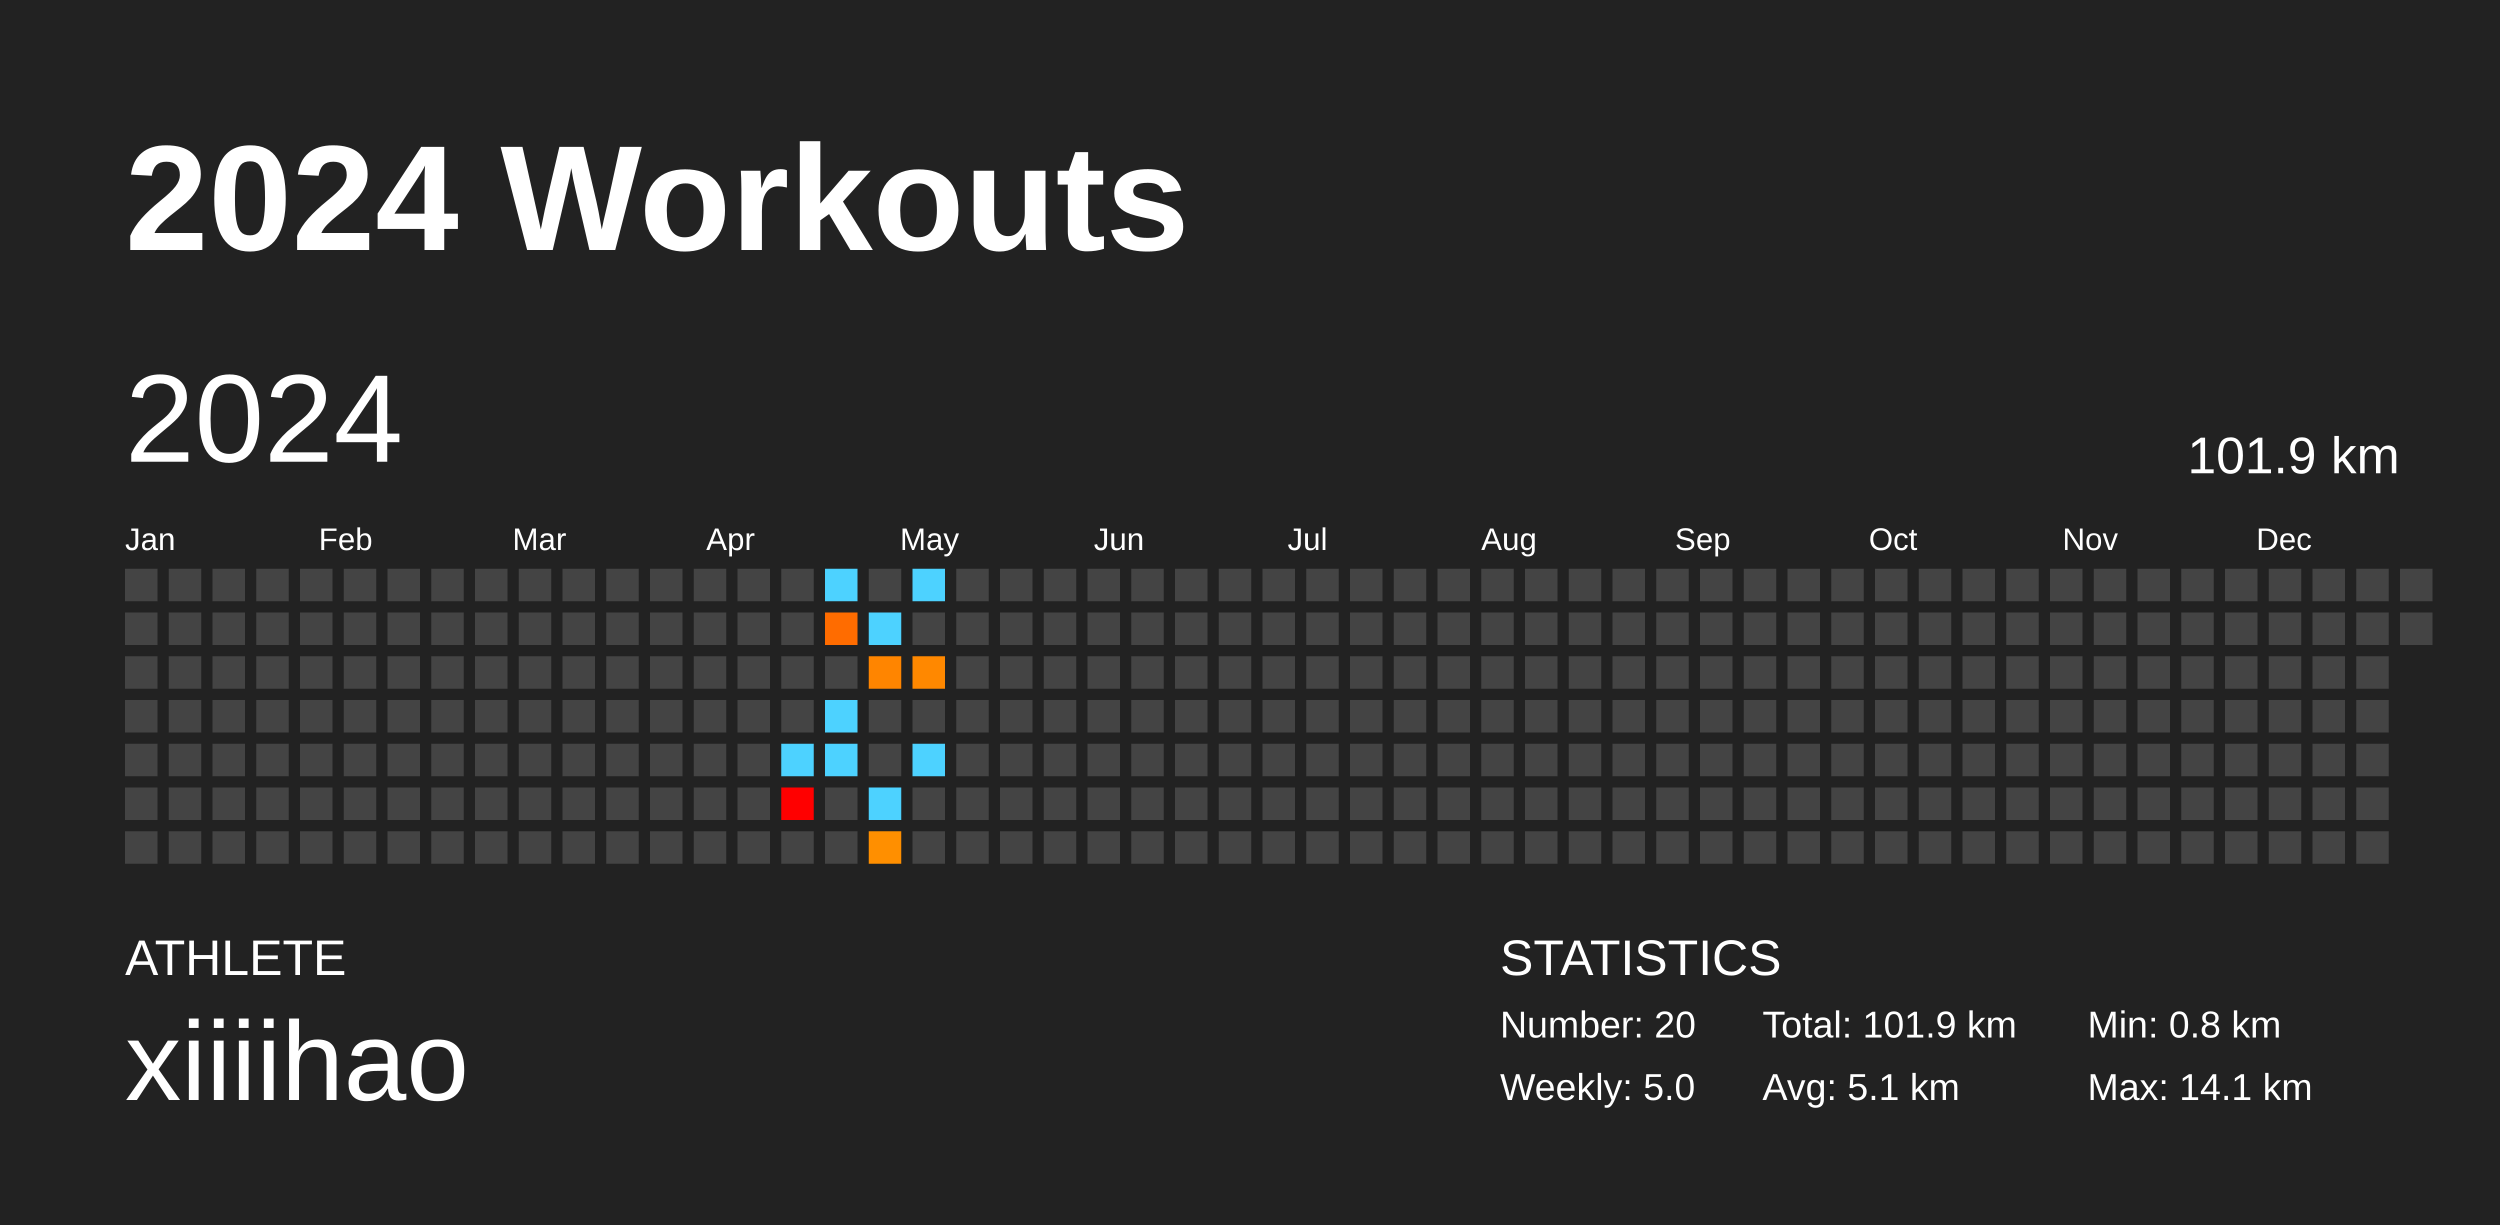
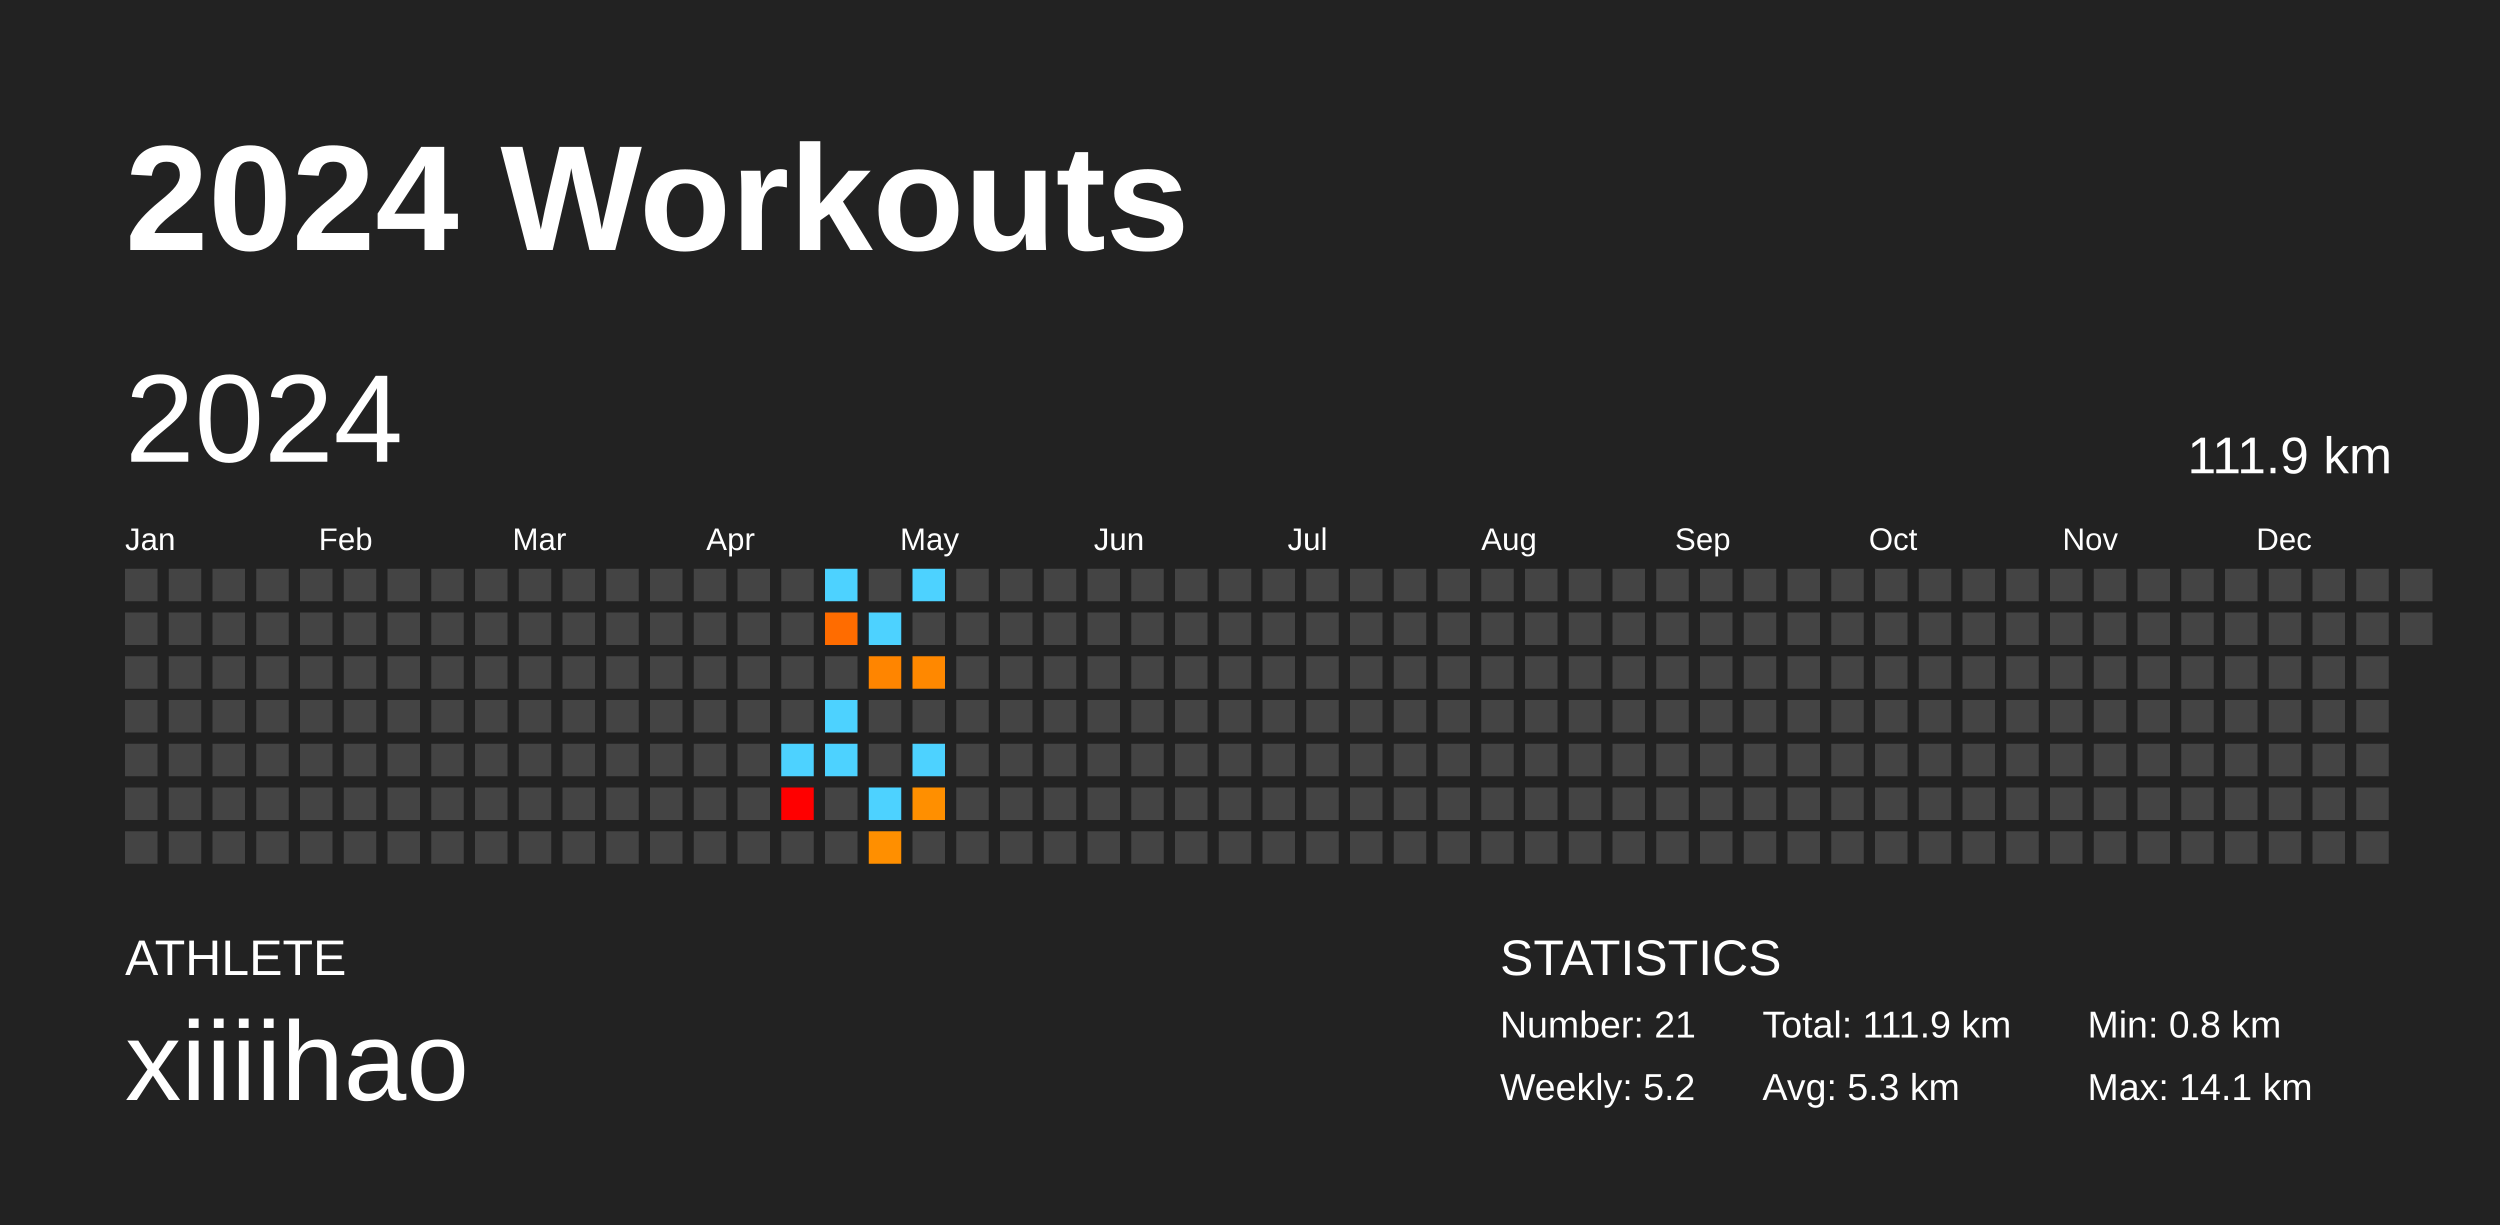
<svg xmlns="http://www.w3.org/2000/svg" baseProfile="full" height="98mm" version="1.1" viewBox="0,0,200,98" width="200mm">
  <defs />
  <rect fill="#222222" height="98" width="200" x="0" y="0" />
  <text fill="#FFFFFF" style="font-size:12px; font-family:Arial; font-weight:bold;" x="10" y="20">2024 Workouts</text>
  <text fill="#FFFFFF" style="font-size:4px; font-family:Arial" x="10" y="78">ATHLETE</text>
  <text fill="#FFFFFF" style="font-size:9px; font-family:Arial" x="10" y="88">xiiiihao</text>
  <text fill="#FFFFFF" style="font-size:4px; font-family:Arial" x="120" y="78">STATISTICS</text>
-   <text fill="#FFFFFF" style="font-size:3px; font-family:Arial" x="120" y="83">Number: 20</text>
-   <text fill="#FFFFFF" style="font-size:3px; font-family:Arial" x="120" y="88">Weekly: 5.0</text>
-   <text fill="#FFFFFF" style="font-size:3px; font-family:Arial" x="141" y="83">Total: 101.9 km</text>
-   <text fill="#FFFFFF" style="font-size:3px; font-family:Arial" x="141" y="88">Avg: 5.1 km</text>
+   <text fill="#FFFFFF" style="font-size:3px; font-family:Arial" x="120" y="83">Number: 21</text>
+   <text fill="#FFFFFF" style="font-size:3px; font-family:Arial" x="120" y="88">Weekly: 5.2</text>
+   <text fill="#FFFFFF" style="font-size:3px; font-family:Arial" x="141" y="83">Total: 111.9 km</text>
+   <text fill="#FFFFFF" style="font-size:3px; font-family:Arial" x="141" y="88">Avg: 5.3 km</text>
  <text fill="#FFFFFF" style="font-size:3px; font-family:Arial" x="167" y="83">Min: 0.8 km</text>
  <text fill="#FFFFFF" style="font-size:3px; font-family:Arial" x="167" y="88">Max: 14.1 km</text>
  <text dominant-baseline="hanging" fill="#FFFFFF" style="font-size:10.0px; font-family:Arial;" x="10" y="30">2024</text>
-   <text dominant-baseline="hanging" fill="#FFFFFF" style="font-size:4.125px; font-family:Arial;" x="175" y="35">101.9 km</text>
+   <text dominant-baseline="hanging" fill="#FFFFFF" style="font-size:4.125px; font-family:Arial;" x="175" y="35">111.9 km</text>
  <text fill="#FFFFFF" style="font-size:2.5px; font-family:Arial" x="10.0" y="44">Jan</text>
  <text fill="#FFFFFF" style="font-size:2.5px; font-family:Arial" x="25.5" y="44">Feb</text>
  <text fill="#FFFFFF" style="font-size:2.5px; font-family:Arial" x="41.0" y="44">Mar</text>
  <text fill="#FFFFFF" style="font-size:2.5px; font-family:Arial" x="56.5" y="44">Apr</text>
  <text fill="#FFFFFF" style="font-size:2.5px; font-family:Arial" x="72.0" y="44">May</text>
  <text fill="#FFFFFF" style="font-size:2.5px; font-family:Arial" x="87.5" y="44">Jun</text>
  <text fill="#FFFFFF" style="font-size:2.5px; font-family:Arial" x="103.0" y="44">Jul</text>
  <text fill="#FFFFFF" style="font-size:2.5px; font-family:Arial" x="118.5" y="44">Aug</text>
  <text fill="#FFFFFF" style="font-size:2.5px; font-family:Arial" x="134.0" y="44">Sep</text>
  <text fill="#FFFFFF" style="font-size:2.5px; font-family:Arial" x="149.5" y="44">Oct</text>
  <text fill="#FFFFFF" style="font-size:2.5px; font-family:Arial" x="165.0" y="44">Nov</text>
  <text fill="#FFFFFF" style="font-size:2.5px; font-family:Arial" x="180.5" y="44">Dec</text>
  <rect fill="#444444" height="2.6" width="2.6" x="10.0" y="45.5" />
  <rect fill="#444444" height="2.6" width="2.6" x="10.0" y="49.0" />
  <rect fill="#444444" height="2.6" width="2.6" x="10.0" y="52.5" />
  <rect fill="#444444" height="2.6" width="2.6" x="10.0" y="56.0" />
  <rect fill="#444444" height="2.6" width="2.6" x="10.0" y="59.5" />
  <rect fill="#444444" height="2.6" width="2.6" x="10.0" y="63.0" />
  <rect fill="#444444" height="2.6" width="2.6" x="10.0" y="66.5" />
  <rect fill="#444444" height="2.6" width="2.6" x="13.5" y="45.5" />
  <rect fill="#444444" height="2.6" width="2.6" x="13.5" y="49.0" />
  <rect fill="#444444" height="2.6" width="2.6" x="13.5" y="52.5" />
  <rect fill="#444444" height="2.6" width="2.6" x="13.5" y="56.0" />
  <rect fill="#444444" height="2.6" width="2.6" x="13.5" y="59.5" />
  <rect fill="#444444" height="2.6" width="2.6" x="13.5" y="63.0" />
  <rect fill="#444444" height="2.6" width="2.6" x="13.5" y="66.5" />
  <rect fill="#444444" height="2.6" width="2.6" x="17.0" y="45.5" />
  <rect fill="#444444" height="2.6" width="2.6" x="17.0" y="49.0" />
  <rect fill="#444444" height="2.6" width="2.6" x="17.0" y="52.5" />
  <rect fill="#444444" height="2.6" width="2.6" x="17.0" y="56.0" />
  <rect fill="#444444" height="2.6" width="2.6" x="17.0" y="59.5" />
  <rect fill="#444444" height="2.6" width="2.6" x="17.0" y="63.0" />
  <rect fill="#444444" height="2.6" width="2.6" x="17.0" y="66.5" />
  <rect fill="#444444" height="2.6" width="2.6" x="20.5" y="45.5" />
  <rect fill="#444444" height="2.6" width="2.6" x="20.5" y="49.0" />
  <rect fill="#444444" height="2.6" width="2.6" x="20.5" y="52.5" />
  <rect fill="#444444" height="2.6" width="2.6" x="20.5" y="56.0" />
  <rect fill="#444444" height="2.6" width="2.6" x="20.5" y="59.5" />
  <rect fill="#444444" height="2.6" width="2.6" x="20.5" y="63.0" />
  <rect fill="#444444" height="2.6" width="2.6" x="20.5" y="66.5" />
  <rect fill="#444444" height="2.6" width="2.6" x="24.0" y="45.5" />
  <rect fill="#444444" height="2.6" width="2.6" x="24.0" y="49.0" />
  <rect fill="#444444" height="2.6" width="2.6" x="24.0" y="52.5" />
  <rect fill="#444444" height="2.6" width="2.6" x="24.0" y="56.0" />
  <rect fill="#444444" height="2.6" width="2.6" x="24.0" y="59.5" />
  <rect fill="#444444" height="2.6" width="2.6" x="24.0" y="63.0" />
  <rect fill="#444444" height="2.6" width="2.6" x="24.0" y="66.5" />
  <rect fill="#444444" height="2.6" width="2.6" x="27.5" y="45.5" />
  <rect fill="#444444" height="2.6" width="2.6" x="27.5" y="49.0" />
  <rect fill="#444444" height="2.6" width="2.6" x="27.5" y="52.5" />
  <rect fill="#444444" height="2.6" width="2.6" x="27.5" y="56.0" />
  <rect fill="#444444" height="2.6" width="2.6" x="27.5" y="59.5" />
  <rect fill="#444444" height="2.6" width="2.6" x="27.5" y="63.0" />
  <rect fill="#444444" height="2.6" width="2.6" x="27.5" y="66.5" />
  <rect fill="#444444" height="2.6" width="2.6" x="31.0" y="45.5" />
  <rect fill="#444444" height="2.6" width="2.6" x="31.0" y="49.0" />
  <rect fill="#444444" height="2.6" width="2.6" x="31.0" y="52.5" />
  <rect fill="#444444" height="2.6" width="2.6" x="31.0" y="56.0" />
  <rect fill="#444444" height="2.6" width="2.6" x="31.0" y="59.5" />
  <rect fill="#444444" height="2.6" width="2.6" x="31.0" y="63.0" />
  <rect fill="#444444" height="2.6" width="2.6" x="31.0" y="66.5" />
  <rect fill="#444444" height="2.6" width="2.6" x="34.5" y="45.5" />
  <rect fill="#444444" height="2.6" width="2.6" x="34.5" y="49.0" />
  <rect fill="#444444" height="2.6" width="2.6" x="34.5" y="52.5" />
  <rect fill="#444444" height="2.6" width="2.6" x="34.5" y="56.0" />
  <rect fill="#444444" height="2.6" width="2.6" x="34.5" y="59.5" />
  <rect fill="#444444" height="2.6" width="2.6" x="34.5" y="63.0" />
  <rect fill="#444444" height="2.6" width="2.6" x="34.5" y="66.5" />
  <rect fill="#444444" height="2.6" width="2.6" x="38.0" y="45.5" />
  <rect fill="#444444" height="2.6" width="2.6" x="38.0" y="49.0" />
  <rect fill="#444444" height="2.6" width="2.6" x="38.0" y="52.5" />
  <rect fill="#444444" height="2.6" width="2.6" x="38.0" y="56.0" />
  <rect fill="#444444" height="2.6" width="2.6" x="38.0" y="59.5" />
  <rect fill="#444444" height="2.6" width="2.6" x="38.0" y="63.0" />
  <rect fill="#444444" height="2.6" width="2.6" x="38.0" y="66.5" />
  <rect fill="#444444" height="2.6" width="2.6" x="41.5" y="45.5" />
  <rect fill="#444444" height="2.6" width="2.6" x="41.5" y="49.0" />
  <rect fill="#444444" height="2.6" width="2.6" x="41.5" y="52.5" />
  <rect fill="#444444" height="2.6" width="2.6" x="41.5" y="56.0" />
  <rect fill="#444444" height="2.6" width="2.6" x="41.5" y="59.5" />
  <rect fill="#444444" height="2.6" width="2.6" x="41.5" y="63.0" />
  <rect fill="#444444" height="2.6" width="2.6" x="41.5" y="66.5" />
  <rect fill="#444444" height="2.6" width="2.6" x="45.0" y="45.5" />
  <rect fill="#444444" height="2.6" width="2.6" x="45.0" y="49.0" />
  <rect fill="#444444" height="2.6" width="2.6" x="45.0" y="52.5" />
  <rect fill="#444444" height="2.6" width="2.6" x="45.0" y="56.0" />
  <rect fill="#444444" height="2.6" width="2.6" x="45.0" y="59.5" />
  <rect fill="#444444" height="2.6" width="2.6" x="45.0" y="63.0" />
  <rect fill="#444444" height="2.6" width="2.6" x="45.0" y="66.5" />
  <rect fill="#444444" height="2.6" width="2.6" x="48.5" y="45.5" />
  <rect fill="#444444" height="2.6" width="2.6" x="48.5" y="49.0" />
  <rect fill="#444444" height="2.6" width="2.6" x="48.5" y="52.5" />
  <rect fill="#444444" height="2.6" width="2.6" x="48.5" y="56.0" />
  <rect fill="#444444" height="2.6" width="2.6" x="48.5" y="59.5" />
  <rect fill="#444444" height="2.6" width="2.6" x="48.5" y="63.0" />
  <rect fill="#444444" height="2.6" width="2.6" x="48.5" y="66.5" />
  <rect fill="#444444" height="2.6" width="2.6" x="52.0" y="45.5" />
  <rect fill="#444444" height="2.6" width="2.6" x="52.0" y="49.0" />
  <rect fill="#444444" height="2.6" width="2.6" x="52.0" y="52.5" />
  <rect fill="#444444" height="2.6" width="2.6" x="52.0" y="56.0" />
  <rect fill="#444444" height="2.6" width="2.6" x="52.0" y="59.5" />
  <rect fill="#444444" height="2.6" width="2.6" x="52.0" y="63.0" />
  <rect fill="#444444" height="2.6" width="2.6" x="52.0" y="66.5" />
  <rect fill="#444444" height="2.6" width="2.6" x="55.5" y="45.5" />
  <rect fill="#444444" height="2.6" width="2.6" x="55.5" y="49.0" />
  <rect fill="#444444" height="2.6" width="2.6" x="55.5" y="52.5" />
  <rect fill="#444444" height="2.6" width="2.6" x="55.5" y="56.0" />
  <rect fill="#444444" height="2.6" width="2.6" x="55.5" y="59.5" />
  <rect fill="#444444" height="2.6" width="2.6" x="55.5" y="63.0" />
  <rect fill="#444444" height="2.6" width="2.6" x="55.5" y="66.5" />
  <rect fill="#444444" height="2.6" width="2.6" x="59.0" y="45.5" />
  <rect fill="#444444" height="2.6" width="2.6" x="59.0" y="49.0" />
  <rect fill="#444444" height="2.6" width="2.6" x="59.0" y="52.5" />
  <rect fill="#444444" height="2.6" width="2.6" x="59.0" y="56.0" />
  <rect fill="#444444" height="2.6" width="2.6" x="59.0" y="59.5" />
  <rect fill="#444444" height="2.6" width="2.6" x="59.0" y="63.0" />
  <rect fill="#444444" height="2.6" width="2.6" x="59.0" y="66.5" />
  <rect fill="#444444" height="2.6" width="2.6" x="62.5" y="45.5" />
  <rect fill="#444444" height="2.6" width="2.6" x="62.5" y="49.0" />
  <rect fill="#444444" height="2.6" width="2.6" x="62.5" y="52.5" />
  <rect fill="#444444" height="2.6" width="2.6" x="62.5" y="56.0" />
  <rect fill="#4dd2ff" height="2.6" width="2.6" x="62.5" y="59.5" />
  <rect fill="#ff0000" height="2.6" width="2.6" x="62.5" y="63.0" />
  <rect fill="#444444" height="2.6" width="2.6" x="62.5" y="66.5" />
  <rect fill="#4dd2ff" height="2.6" width="2.6" x="66.0" y="45.5" />
  <rect fill="#ff6c00" height="2.6" width="2.6" x="66.0" y="49.0" />
  <rect fill="#444444" height="2.6" width="2.6" x="66.0" y="52.5" />
  <rect fill="#4dd2ff" height="2.6" width="2.6" x="66.0" y="56.0" />
  <rect fill="#4dd2ff" height="2.6" width="2.6" x="66.0" y="59.5" />
  <rect fill="#444444" height="2.6" width="2.6" x="66.0" y="63.0" />
  <rect fill="#444444" height="2.6" width="2.6" x="66.0" y="66.5" />
  <rect fill="#444444" height="2.6" width="2.6" x="69.5" y="45.5" />
  <rect fill="#4dd2ff" height="2.6" width="2.6" x="69.5" y="49.0" />
  <rect fill="#ff8500" height="2.6" width="2.6" x="69.5" y="52.5" />
  <rect fill="#444444" height="2.6" width="2.6" x="69.5" y="56.0" />
  <rect fill="#444444" height="2.6" width="2.6" x="69.5" y="59.5" />
  <rect fill="#4dd2ff" height="2.6" width="2.6" x="69.5" y="63.0" />
  <rect fill="#ff8f00" height="2.6" width="2.6" x="69.5" y="66.5" />
  <rect fill="#4dd2ff" height="2.6" width="2.6" x="73.0" y="45.5" />
  <rect fill="#444444" height="2.6" width="2.6" x="73.0" y="49.0" />
  <rect fill="#ff8800" height="2.6" width="2.6" x="73.0" y="52.5" />
  <rect fill="#444444" height="2.6" width="2.6" x="73.0" y="56.0" />
  <rect fill="#4dd2ff" height="2.6" width="2.6" x="73.0" y="59.5" />
-   <rect fill="#444444" height="2.6" width="2.6" x="73.0" y="63.0" />
+   <rect fill="#ff8f00" height="2.6" width="2.6" x="73.0" y="63.0" />
  <rect fill="#444444" height="2.6" width="2.6" x="73.0" y="66.5" />
  <rect fill="#444444" height="2.6" width="2.6" x="76.5" y="45.5" />
  <rect fill="#444444" height="2.6" width="2.6" x="76.5" y="49.0" />
  <rect fill="#444444" height="2.6" width="2.6" x="76.5" y="52.5" />
  <rect fill="#444444" height="2.6" width="2.6" x="76.5" y="56.0" />
  <rect fill="#444444" height="2.6" width="2.6" x="76.5" y="59.5" />
  <rect fill="#444444" height="2.6" width="2.6" x="76.5" y="63.0" />
  <rect fill="#444444" height="2.6" width="2.6" x="76.5" y="66.5" />
  <rect fill="#444444" height="2.6" width="2.6" x="80.0" y="45.5" />
  <rect fill="#444444" height="2.6" width="2.6" x="80.0" y="49.0" />
  <rect fill="#444444" height="2.6" width="2.6" x="80.0" y="52.5" />
  <rect fill="#444444" height="2.6" width="2.6" x="80.0" y="56.0" />
  <rect fill="#444444" height="2.6" width="2.6" x="80.0" y="59.5" />
  <rect fill="#444444" height="2.6" width="2.6" x="80.0" y="63.0" />
  <rect fill="#444444" height="2.6" width="2.6" x="80.0" y="66.5" />
  <rect fill="#444444" height="2.6" width="2.6" x="83.5" y="45.5" />
  <rect fill="#444444" height="2.6" width="2.6" x="83.5" y="49.0" />
  <rect fill="#444444" height="2.6" width="2.6" x="83.5" y="52.5" />
  <rect fill="#444444" height="2.6" width="2.6" x="83.5" y="56.0" />
  <rect fill="#444444" height="2.6" width="2.6" x="83.5" y="59.5" />
  <rect fill="#444444" height="2.6" width="2.6" x="83.5" y="63.0" />
  <rect fill="#444444" height="2.6" width="2.6" x="83.5" y="66.5" />
  <rect fill="#444444" height="2.6" width="2.6" x="87.0" y="45.5" />
  <rect fill="#444444" height="2.6" width="2.6" x="87.0" y="49.0" />
  <rect fill="#444444" height="2.6" width="2.6" x="87.0" y="52.5" />
  <rect fill="#444444" height="2.6" width="2.6" x="87.0" y="56.0" />
  <rect fill="#444444" height="2.6" width="2.6" x="87.0" y="59.5" />
  <rect fill="#444444" height="2.6" width="2.6" x="87.0" y="63.0" />
  <rect fill="#444444" height="2.6" width="2.6" x="87.0" y="66.5" />
  <rect fill="#444444" height="2.6" width="2.6" x="90.5" y="45.5" />
  <rect fill="#444444" height="2.6" width="2.6" x="90.5" y="49.0" />
  <rect fill="#444444" height="2.6" width="2.6" x="90.5" y="52.5" />
  <rect fill="#444444" height="2.6" width="2.6" x="90.5" y="56.0" />
  <rect fill="#444444" height="2.6" width="2.6" x="90.5" y="59.5" />
  <rect fill="#444444" height="2.6" width="2.6" x="90.5" y="63.0" />
  <rect fill="#444444" height="2.6" width="2.6" x="90.5" y="66.5" />
  <rect fill="#444444" height="2.6" width="2.6" x="94.0" y="45.5" />
  <rect fill="#444444" height="2.6" width="2.6" x="94.0" y="49.0" />
  <rect fill="#444444" height="2.6" width="2.6" x="94.0" y="52.5" />
  <rect fill="#444444" height="2.6" width="2.6" x="94.0" y="56.0" />
  <rect fill="#444444" height="2.6" width="2.6" x="94.0" y="59.5" />
  <rect fill="#444444" height="2.6" width="2.6" x="94.0" y="63.0" />
  <rect fill="#444444" height="2.6" width="2.6" x="94.0" y="66.5" />
  <rect fill="#444444" height="2.6" width="2.6" x="97.5" y="45.5" />
  <rect fill="#444444" height="2.6" width="2.6" x="97.5" y="49.0" />
  <rect fill="#444444" height="2.6" width="2.6" x="97.5" y="52.5" />
  <rect fill="#444444" height="2.6" width="2.6" x="97.5" y="56.0" />
  <rect fill="#444444" height="2.6" width="2.6" x="97.5" y="59.5" />
  <rect fill="#444444" height="2.6" width="2.6" x="97.5" y="63.0" />
  <rect fill="#444444" height="2.6" width="2.6" x="97.5" y="66.5" />
  <rect fill="#444444" height="2.6" width="2.6" x="101.0" y="45.5" />
  <rect fill="#444444" height="2.6" width="2.6" x="101.0" y="49.0" />
  <rect fill="#444444" height="2.6" width="2.6" x="101.0" y="52.5" />
  <rect fill="#444444" height="2.6" width="2.6" x="101.0" y="56.0" />
  <rect fill="#444444" height="2.6" width="2.6" x="101.0" y="59.5" />
  <rect fill="#444444" height="2.6" width="2.6" x="101.0" y="63.0" />
  <rect fill="#444444" height="2.6" width="2.6" x="101.0" y="66.5" />
  <rect fill="#444444" height="2.6" width="2.6" x="104.5" y="45.5" />
  <rect fill="#444444" height="2.6" width="2.6" x="104.5" y="49.0" />
  <rect fill="#444444" height="2.6" width="2.6" x="104.5" y="52.5" />
  <rect fill="#444444" height="2.6" width="2.6" x="104.5" y="56.0" />
  <rect fill="#444444" height="2.6" width="2.6" x="104.5" y="59.5" />
  <rect fill="#444444" height="2.6" width="2.6" x="104.5" y="63.0" />
  <rect fill="#444444" height="2.6" width="2.6" x="104.5" y="66.5" />
  <rect fill="#444444" height="2.6" width="2.6" x="108.0" y="45.5" />
  <rect fill="#444444" height="2.6" width="2.6" x="108.0" y="49.0" />
  <rect fill="#444444" height="2.6" width="2.6" x="108.0" y="52.5" />
  <rect fill="#444444" height="2.6" width="2.6" x="108.0" y="56.0" />
  <rect fill="#444444" height="2.6" width="2.6" x="108.0" y="59.5" />
  <rect fill="#444444" height="2.6" width="2.6" x="108.0" y="63.0" />
  <rect fill="#444444" height="2.6" width="2.6" x="108.0" y="66.5" />
  <rect fill="#444444" height="2.6" width="2.6" x="111.5" y="45.5" />
  <rect fill="#444444" height="2.6" width="2.6" x="111.5" y="49.0" />
  <rect fill="#444444" height="2.6" width="2.6" x="111.5" y="52.5" />
  <rect fill="#444444" height="2.6" width="2.6" x="111.5" y="56.0" />
  <rect fill="#444444" height="2.6" width="2.6" x="111.5" y="59.5" />
  <rect fill="#444444" height="2.6" width="2.6" x="111.5" y="63.0" />
  <rect fill="#444444" height="2.6" width="2.6" x="111.5" y="66.5" />
  <rect fill="#444444" height="2.6" width="2.6" x="115.0" y="45.5" />
  <rect fill="#444444" height="2.6" width="2.6" x="115.0" y="49.0" />
  <rect fill="#444444" height="2.6" width="2.6" x="115.0" y="52.5" />
  <rect fill="#444444" height="2.6" width="2.6" x="115.0" y="56.0" />
  <rect fill="#444444" height="2.6" width="2.6" x="115.0" y="59.5" />
  <rect fill="#444444" height="2.6" width="2.6" x="115.0" y="63.0" />
  <rect fill="#444444" height="2.6" width="2.6" x="115.0" y="66.5" />
  <rect fill="#444444" height="2.6" width="2.6" x="118.5" y="45.5" />
  <rect fill="#444444" height="2.6" width="2.6" x="118.5" y="49.0" />
  <rect fill="#444444" height="2.6" width="2.6" x="118.5" y="52.5" />
  <rect fill="#444444" height="2.6" width="2.6" x="118.5" y="56.0" />
  <rect fill="#444444" height="2.6" width="2.6" x="118.5" y="59.5" />
  <rect fill="#444444" height="2.6" width="2.6" x="118.5" y="63.0" />
  <rect fill="#444444" height="2.6" width="2.6" x="118.5" y="66.5" />
  <rect fill="#444444" height="2.6" width="2.6" x="122.0" y="45.5" />
  <rect fill="#444444" height="2.6" width="2.6" x="122.0" y="49.0" />
  <rect fill="#444444" height="2.6" width="2.6" x="122.0" y="52.5" />
  <rect fill="#444444" height="2.6" width="2.6" x="122.0" y="56.0" />
  <rect fill="#444444" height="2.6" width="2.6" x="122.0" y="59.5" />
  <rect fill="#444444" height="2.6" width="2.6" x="122.0" y="63.0" />
  <rect fill="#444444" height="2.6" width="2.6" x="122.0" y="66.5" />
  <rect fill="#444444" height="2.6" width="2.6" x="125.5" y="45.5" />
  <rect fill="#444444" height="2.6" width="2.6" x="125.5" y="49.0" />
  <rect fill="#444444" height="2.6" width="2.6" x="125.5" y="52.5" />
  <rect fill="#444444" height="2.6" width="2.6" x="125.5" y="56.0" />
  <rect fill="#444444" height="2.6" width="2.6" x="125.5" y="59.5" />
  <rect fill="#444444" height="2.6" width="2.6" x="125.5" y="63.0" />
  <rect fill="#444444" height="2.6" width="2.6" x="125.5" y="66.5" />
  <rect fill="#444444" height="2.6" width="2.6" x="129.0" y="45.5" />
  <rect fill="#444444" height="2.6" width="2.6" x="129.0" y="49.0" />
  <rect fill="#444444" height="2.6" width="2.6" x="129.0" y="52.5" />
  <rect fill="#444444" height="2.6" width="2.6" x="129.0" y="56.0" />
  <rect fill="#444444" height="2.6" width="2.6" x="129.0" y="59.5" />
  <rect fill="#444444" height="2.6" width="2.6" x="129.0" y="63.0" />
  <rect fill="#444444" height="2.6" width="2.6" x="129.0" y="66.5" />
  <rect fill="#444444" height="2.6" width="2.6" x="132.5" y="45.5" />
  <rect fill="#444444" height="2.6" width="2.6" x="132.5" y="49.0" />
  <rect fill="#444444" height="2.6" width="2.6" x="132.5" y="52.5" />
  <rect fill="#444444" height="2.6" width="2.6" x="132.5" y="56.0" />
  <rect fill="#444444" height="2.6" width="2.6" x="132.5" y="59.5" />
  <rect fill="#444444" height="2.6" width="2.6" x="132.5" y="63.0" />
  <rect fill="#444444" height="2.6" width="2.6" x="132.5" y="66.5" />
  <rect fill="#444444" height="2.6" width="2.6" x="136.0" y="45.5" />
  <rect fill="#444444" height="2.6" width="2.6" x="136.0" y="49.0" />
  <rect fill="#444444" height="2.6" width="2.6" x="136.0" y="52.5" />
  <rect fill="#444444" height="2.6" width="2.6" x="136.0" y="56.0" />
  <rect fill="#444444" height="2.6" width="2.6" x="136.0" y="59.5" />
  <rect fill="#444444" height="2.6" width="2.6" x="136.0" y="63.0" />
  <rect fill="#444444" height="2.6" width="2.6" x="136.0" y="66.5" />
  <rect fill="#444444" height="2.6" width="2.6" x="139.5" y="45.5" />
  <rect fill="#444444" height="2.6" width="2.6" x="139.5" y="49.0" />
  <rect fill="#444444" height="2.6" width="2.6" x="139.5" y="52.5" />
  <rect fill="#444444" height="2.6" width="2.6" x="139.5" y="56.0" />
  <rect fill="#444444" height="2.6" width="2.6" x="139.5" y="59.5" />
  <rect fill="#444444" height="2.6" width="2.6" x="139.5" y="63.0" />
  <rect fill="#444444" height="2.6" width="2.6" x="139.5" y="66.5" />
  <rect fill="#444444" height="2.6" width="2.6" x="143.0" y="45.5" />
  <rect fill="#444444" height="2.6" width="2.6" x="143.0" y="49.0" />
  <rect fill="#444444" height="2.6" width="2.6" x="143.0" y="52.5" />
  <rect fill="#444444" height="2.6" width="2.6" x="143.0" y="56.0" />
  <rect fill="#444444" height="2.6" width="2.6" x="143.0" y="59.5" />
  <rect fill="#444444" height="2.6" width="2.6" x="143.0" y="63.0" />
  <rect fill="#444444" height="2.6" width="2.6" x="143.0" y="66.5" />
  <rect fill="#444444" height="2.6" width="2.6" x="146.5" y="45.5" />
  <rect fill="#444444" height="2.6" width="2.6" x="146.5" y="49.0" />
  <rect fill="#444444" height="2.6" width="2.6" x="146.5" y="52.5" />
  <rect fill="#444444" height="2.6" width="2.6" x="146.5" y="56.0" />
  <rect fill="#444444" height="2.6" width="2.6" x="146.5" y="59.5" />
  <rect fill="#444444" height="2.6" width="2.6" x="146.5" y="63.0" />
  <rect fill="#444444" height="2.6" width="2.6" x="146.5" y="66.5" />
  <rect fill="#444444" height="2.6" width="2.6" x="150.0" y="45.5" />
  <rect fill="#444444" height="2.6" width="2.6" x="150.0" y="49.0" />
  <rect fill="#444444" height="2.6" width="2.6" x="150.0" y="52.5" />
  <rect fill="#444444" height="2.6" width="2.6" x="150.0" y="56.0" />
  <rect fill="#444444" height="2.6" width="2.6" x="150.0" y="59.5" />
  <rect fill="#444444" height="2.6" width="2.6" x="150.0" y="63.0" />
  <rect fill="#444444" height="2.6" width="2.6" x="150.0" y="66.5" />
  <rect fill="#444444" height="2.6" width="2.6" x="153.5" y="45.5" />
  <rect fill="#444444" height="2.6" width="2.6" x="153.5" y="49.0" />
  <rect fill="#444444" height="2.6" width="2.6" x="153.5" y="52.5" />
  <rect fill="#444444" height="2.6" width="2.6" x="153.5" y="56.0" />
  <rect fill="#444444" height="2.6" width="2.6" x="153.5" y="59.5" />
  <rect fill="#444444" height="2.6" width="2.6" x="153.5" y="63.0" />
  <rect fill="#444444" height="2.6" width="2.6" x="153.5" y="66.5" />
  <rect fill="#444444" height="2.6" width="2.6" x="157.0" y="45.5" />
  <rect fill="#444444" height="2.6" width="2.6" x="157.0" y="49.0" />
  <rect fill="#444444" height="2.6" width="2.6" x="157.0" y="52.5" />
  <rect fill="#444444" height="2.6" width="2.6" x="157.0" y="56.0" />
  <rect fill="#444444" height="2.6" width="2.6" x="157.0" y="59.5" />
  <rect fill="#444444" height="2.6" width="2.6" x="157.0" y="63.0" />
  <rect fill="#444444" height="2.6" width="2.6" x="157.0" y="66.5" />
  <rect fill="#444444" height="2.6" width="2.6" x="160.5" y="45.5" />
  <rect fill="#444444" height="2.6" width="2.6" x="160.5" y="49.0" />
  <rect fill="#444444" height="2.6" width="2.6" x="160.5" y="52.5" />
  <rect fill="#444444" height="2.6" width="2.6" x="160.5" y="56.0" />
  <rect fill="#444444" height="2.6" width="2.6" x="160.5" y="59.5" />
  <rect fill="#444444" height="2.6" width="2.6" x="160.5" y="63.0" />
  <rect fill="#444444" height="2.6" width="2.6" x="160.5" y="66.5" />
  <rect fill="#444444" height="2.6" width="2.6" x="164.0" y="45.5" />
  <rect fill="#444444" height="2.6" width="2.6" x="164.0" y="49.0" />
  <rect fill="#444444" height="2.6" width="2.6" x="164.0" y="52.5" />
  <rect fill="#444444" height="2.6" width="2.6" x="164.0" y="56.0" />
  <rect fill="#444444" height="2.6" width="2.6" x="164.0" y="59.5" />
  <rect fill="#444444" height="2.6" width="2.6" x="164.0" y="63.0" />
  <rect fill="#444444" height="2.6" width="2.6" x="164.0" y="66.5" />
  <rect fill="#444444" height="2.6" width="2.6" x="167.5" y="45.5" />
  <rect fill="#444444" height="2.6" width="2.6" x="167.5" y="49.0" />
  <rect fill="#444444" height="2.6" width="2.6" x="167.5" y="52.5" />
  <rect fill="#444444" height="2.6" width="2.6" x="167.5" y="56.0" />
  <rect fill="#444444" height="2.6" width="2.6" x="167.5" y="59.5" />
  <rect fill="#444444" height="2.6" width="2.6" x="167.5" y="63.0" />
  <rect fill="#444444" height="2.6" width="2.6" x="167.5" y="66.5" />
  <rect fill="#444444" height="2.6" width="2.6" x="171.0" y="45.5" />
  <rect fill="#444444" height="2.6" width="2.6" x="171.0" y="49.0" />
  <rect fill="#444444" height="2.6" width="2.6" x="171.0" y="52.5" />
  <rect fill="#444444" height="2.6" width="2.6" x="171.0" y="56.0" />
  <rect fill="#444444" height="2.6" width="2.6" x="171.0" y="59.5" />
  <rect fill="#444444" height="2.6" width="2.6" x="171.0" y="63.0" />
  <rect fill="#444444" height="2.6" width="2.6" x="171.0" y="66.5" />
  <rect fill="#444444" height="2.6" width="2.6" x="174.5" y="45.5" />
  <rect fill="#444444" height="2.6" width="2.6" x="174.5" y="49.0" />
  <rect fill="#444444" height="2.6" width="2.6" x="174.5" y="52.5" />
  <rect fill="#444444" height="2.6" width="2.6" x="174.5" y="56.0" />
  <rect fill="#444444" height="2.6" width="2.6" x="174.5" y="59.5" />
  <rect fill="#444444" height="2.6" width="2.6" x="174.5" y="63.0" />
  <rect fill="#444444" height="2.6" width="2.6" x="174.5" y="66.5" />
  <rect fill="#444444" height="2.6" width="2.6" x="178.0" y="45.5" />
  <rect fill="#444444" height="2.6" width="2.6" x="178.0" y="49.0" />
  <rect fill="#444444" height="2.6" width="2.6" x="178.0" y="52.5" />
  <rect fill="#444444" height="2.6" width="2.6" x="178.0" y="56.0" />
  <rect fill="#444444" height="2.6" width="2.6" x="178.0" y="59.5" />
  <rect fill="#444444" height="2.6" width="2.6" x="178.0" y="63.0" />
  <rect fill="#444444" height="2.6" width="2.6" x="178.0" y="66.5" />
  <rect fill="#444444" height="2.6" width="2.6" x="181.5" y="45.5" />
  <rect fill="#444444" height="2.6" width="2.6" x="181.5" y="49.0" />
  <rect fill="#444444" height="2.6" width="2.6" x="181.5" y="52.5" />
  <rect fill="#444444" height="2.6" width="2.6" x="181.5" y="56.0" />
  <rect fill="#444444" height="2.6" width="2.6" x="181.5" y="59.5" />
  <rect fill="#444444" height="2.6" width="2.6" x="181.5" y="63.0" />
  <rect fill="#444444" height="2.6" width="2.6" x="181.5" y="66.5" />
  <rect fill="#444444" height="2.6" width="2.6" x="185.0" y="45.5" />
  <rect fill="#444444" height="2.6" width="2.6" x="185.0" y="49.0" />
  <rect fill="#444444" height="2.6" width="2.6" x="185.0" y="52.5" />
  <rect fill="#444444" height="2.6" width="2.6" x="185.0" y="56.0" />
  <rect fill="#444444" height="2.6" width="2.6" x="185.0" y="59.5" />
  <rect fill="#444444" height="2.6" width="2.6" x="185.0" y="63.0" />
  <rect fill="#444444" height="2.6" width="2.6" x="185.0" y="66.5" />
  <rect fill="#444444" height="2.6" width="2.6" x="188.5" y="45.5" />
  <rect fill="#444444" height="2.6" width="2.6" x="188.5" y="49.0" />
  <rect fill="#444444" height="2.6" width="2.6" x="188.5" y="52.5" />
  <rect fill="#444444" height="2.6" width="2.6" x="188.5" y="56.0" />
  <rect fill="#444444" height="2.6" width="2.6" x="188.5" y="59.5" />
  <rect fill="#444444" height="2.6" width="2.6" x="188.5" y="63.0" />
  <rect fill="#444444" height="2.6" width="2.6" x="188.5" y="66.5" />
  <rect fill="#444444" height="2.6" width="2.6" x="192.0" y="45.5" />
  <rect fill="#444444" height="2.6" width="2.6" x="192.0" y="49.0" />
</svg>
